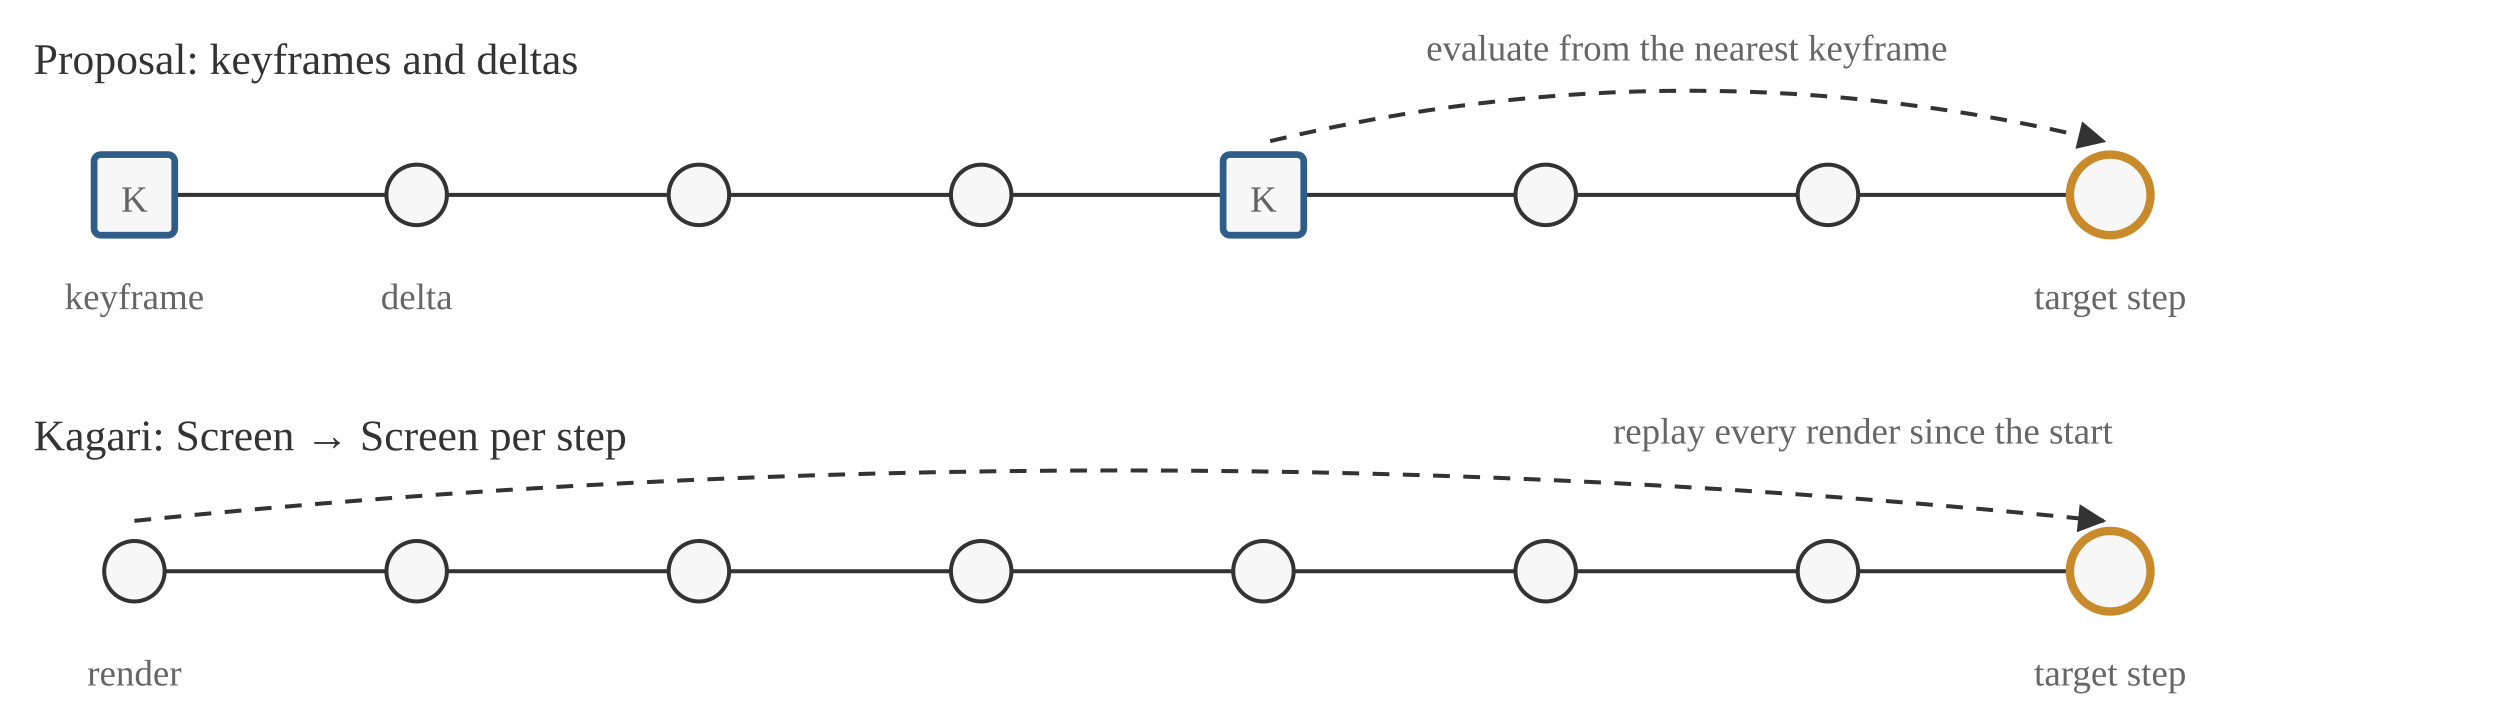
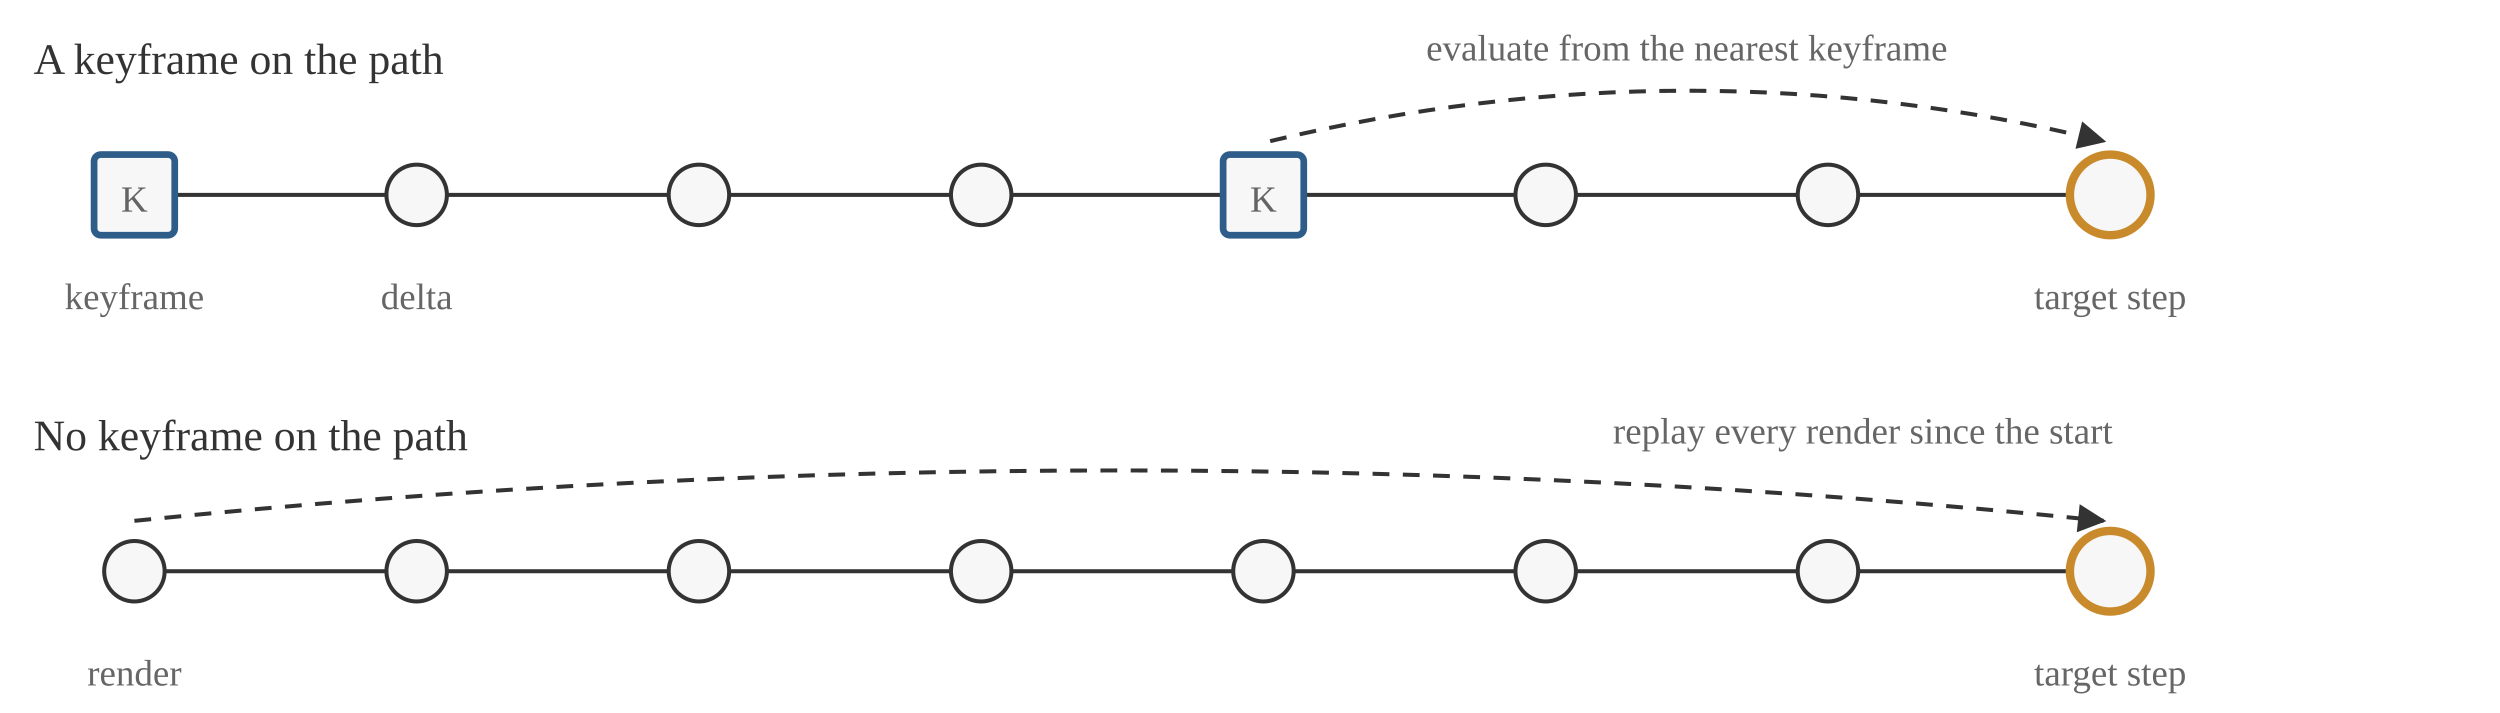
- <svg xmlns="http://www.w3.org/2000/svg" viewBox="0 0 744 212" width="100%" style="max-width:744px" role="img" aria-label="With keyframes, a step is computed from the nearest keyframe; with Screen to Screen renders, every render since the start is replayed">
+ <svg xmlns="http://www.w3.org/2000/svg" viewBox="0 0 744 212" width="100%" style="max-width:744px" role="img" aria-label="With a keyframe on the path, a step is computed from the nearest keyframe; without one, every render since the start is replayed">
  <style>
.kg-box{fill:var(--quote-bg,#f6f7f6);stroke:var(--fg,#333);stroke-width:1.2}
.kg-hl{fill:var(--quote-bg,#f6f7f6);stroke:var(--links,#2f5d8a);stroke-width:2}
.kg-warn{fill:var(--quote-bg,#f6f7f6);stroke:#c98a2b;stroke-width:2.5}
.kg-ln{fill:none;stroke:var(--fg,#333);stroke-width:1.2}
.kg-dash{fill:none;stroke:var(--fg,#333);stroke-width:1.2;stroke-dasharray:5 4}
.kg-head{fill:var(--fg,#333)}
.kg-t{fill:var(--fg,#333);font-size:13px}
.kg-s{fill:var(--fg,#333);font-size:11px;opacity:.75}
.kg-c{text-anchor:middle}
</style>
  <defs>
    <marker id="kg-arrow-keyframes" viewBox="0 0 10 10" refX="9" refY="5" markerWidth="7" markerHeight="7" orient="auto-start-reverse">
      <path d="M0,0L10,5L0,10z" class="kg-head" />
    </marker>
  </defs>
-   <text x="10" y="22" class="kg-t">Proposal: keyframes and deltas</text>
+   <text x="10" y="22" class="kg-t">A keyframe on the path</text>
  <path d="M40,58H628" class="kg-ln" />
  <rect x="28" y="46" width="24" height="24" rx="2" class="kg-hl" />
  <text x="40" y="63" class="kg-s kg-c">K</text>
  <circle cx="124" cy="58" r="9" class="kg-box" />
  <circle cx="208" cy="58" r="9" class="kg-box" />
  <circle cx="292" cy="58" r="9" class="kg-box" />
  <rect x="364" y="46" width="24" height="24" rx="2" class="kg-hl" />
  <text x="376" y="63" class="kg-s kg-c">K</text>
  <circle cx="460" cy="58" r="9" class="kg-box" />
  <circle cx="544" cy="58" r="9" class="kg-box" />
  <circle cx="628" cy="58" r="12" class="kg-warn" />
  <path d="M378,42Q503,12 626,42" class="kg-dash" marker-end="url(#kg-arrow-keyframes)" />
  <text x="502" y="18" class="kg-s kg-c">evaluate from the nearest keyframe</text>
  <text x="40" y="92" class="kg-s kg-c">keyframe</text>
  <text x="124" y="92" class="kg-s kg-c">delta</text>
  <text x="628" y="92" class="kg-s kg-c">target step</text>
  <g transform="translate(0,20)">
-     <text x="10" y="114" class="kg-t">Kagari: Screen → Screen per step</text>
+     <text x="10" y="114" class="kg-t">No keyframe on the path</text>
    <path d="M40,150H628" class="kg-ln" />
    <circle cx="40" cy="150" r="9" class="kg-box" />
    <circle cx="124" cy="150" r="9" class="kg-box" />
    <circle cx="208" cy="150" r="9" class="kg-box" />
    <circle cx="292" cy="150" r="9" class="kg-box" />
    <circle cx="376" cy="150" r="9" class="kg-box" />
    <circle cx="460" cy="150" r="9" class="kg-box" />
    <circle cx="544" cy="150" r="9" class="kg-box" />
    <circle cx="628" cy="150" r="12" class="kg-warn" />
    <path d="M40,135Q334,105 626,135" class="kg-dash" marker-end="url(#kg-arrow-keyframes)" />
    <text x="480" y="112" class="kg-s">replay every render since the start</text>
    <text x="40" y="184" class="kg-s kg-c">render</text>
    <text x="628" y="184" class="kg-s kg-c">target step</text>
  </g>
</svg>
